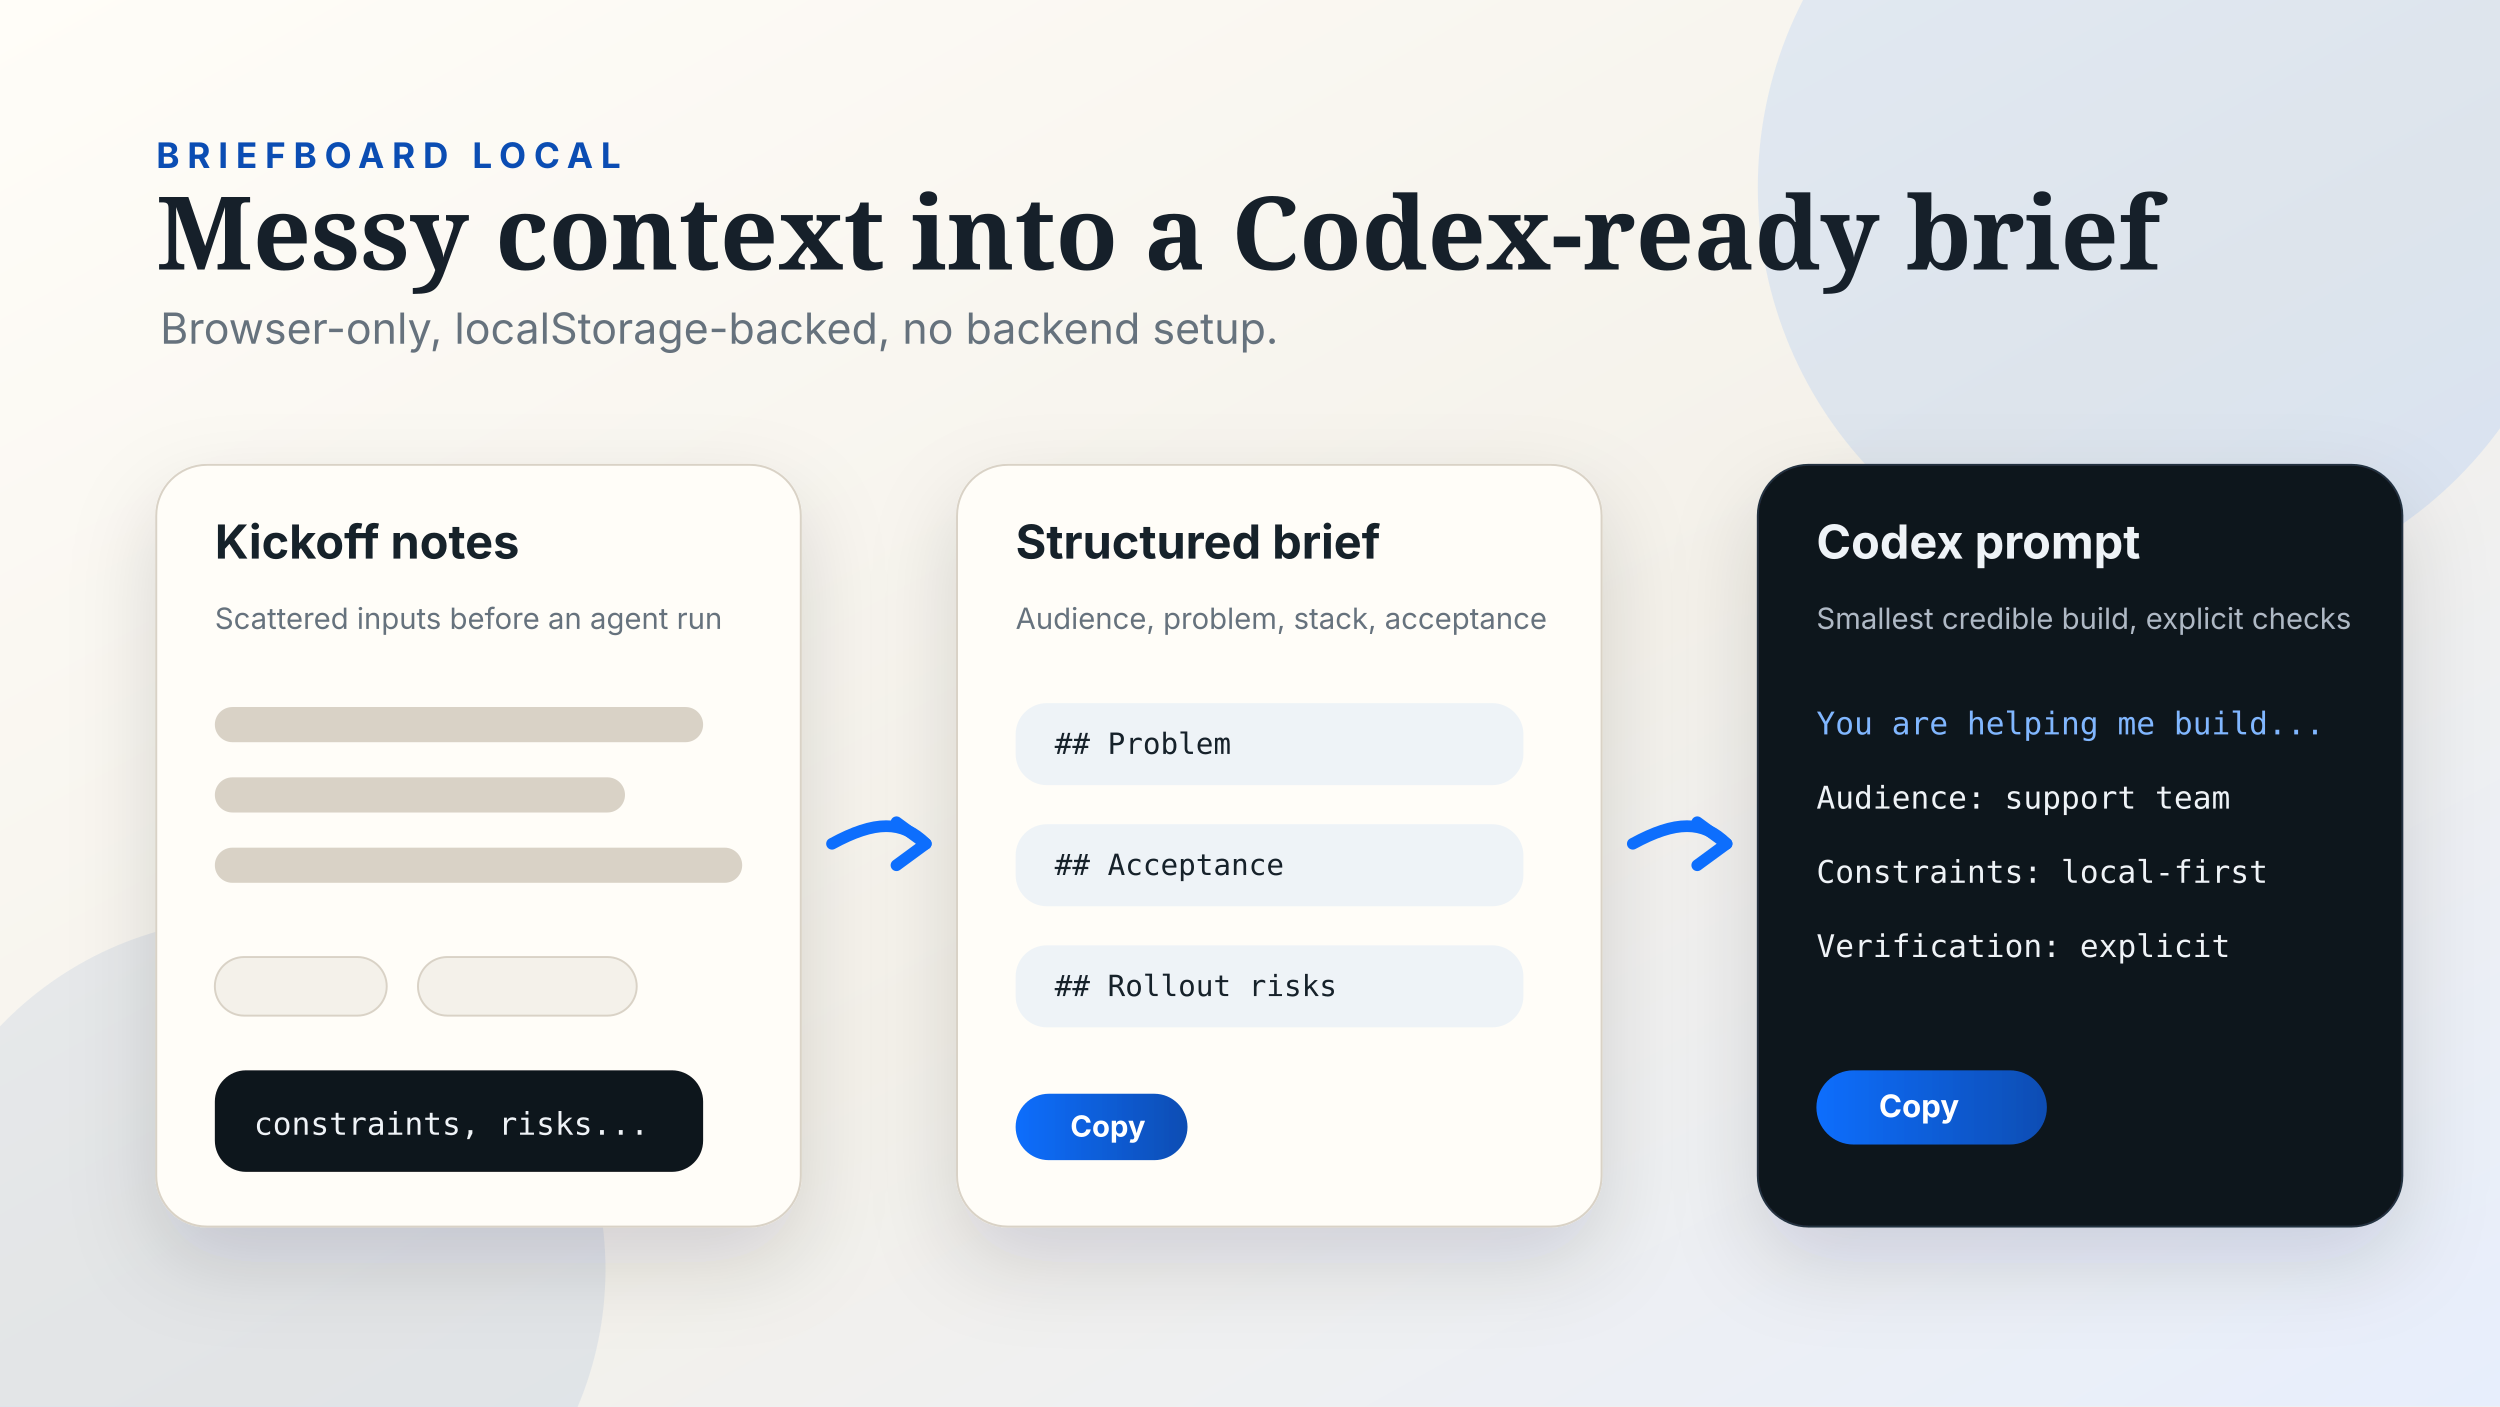
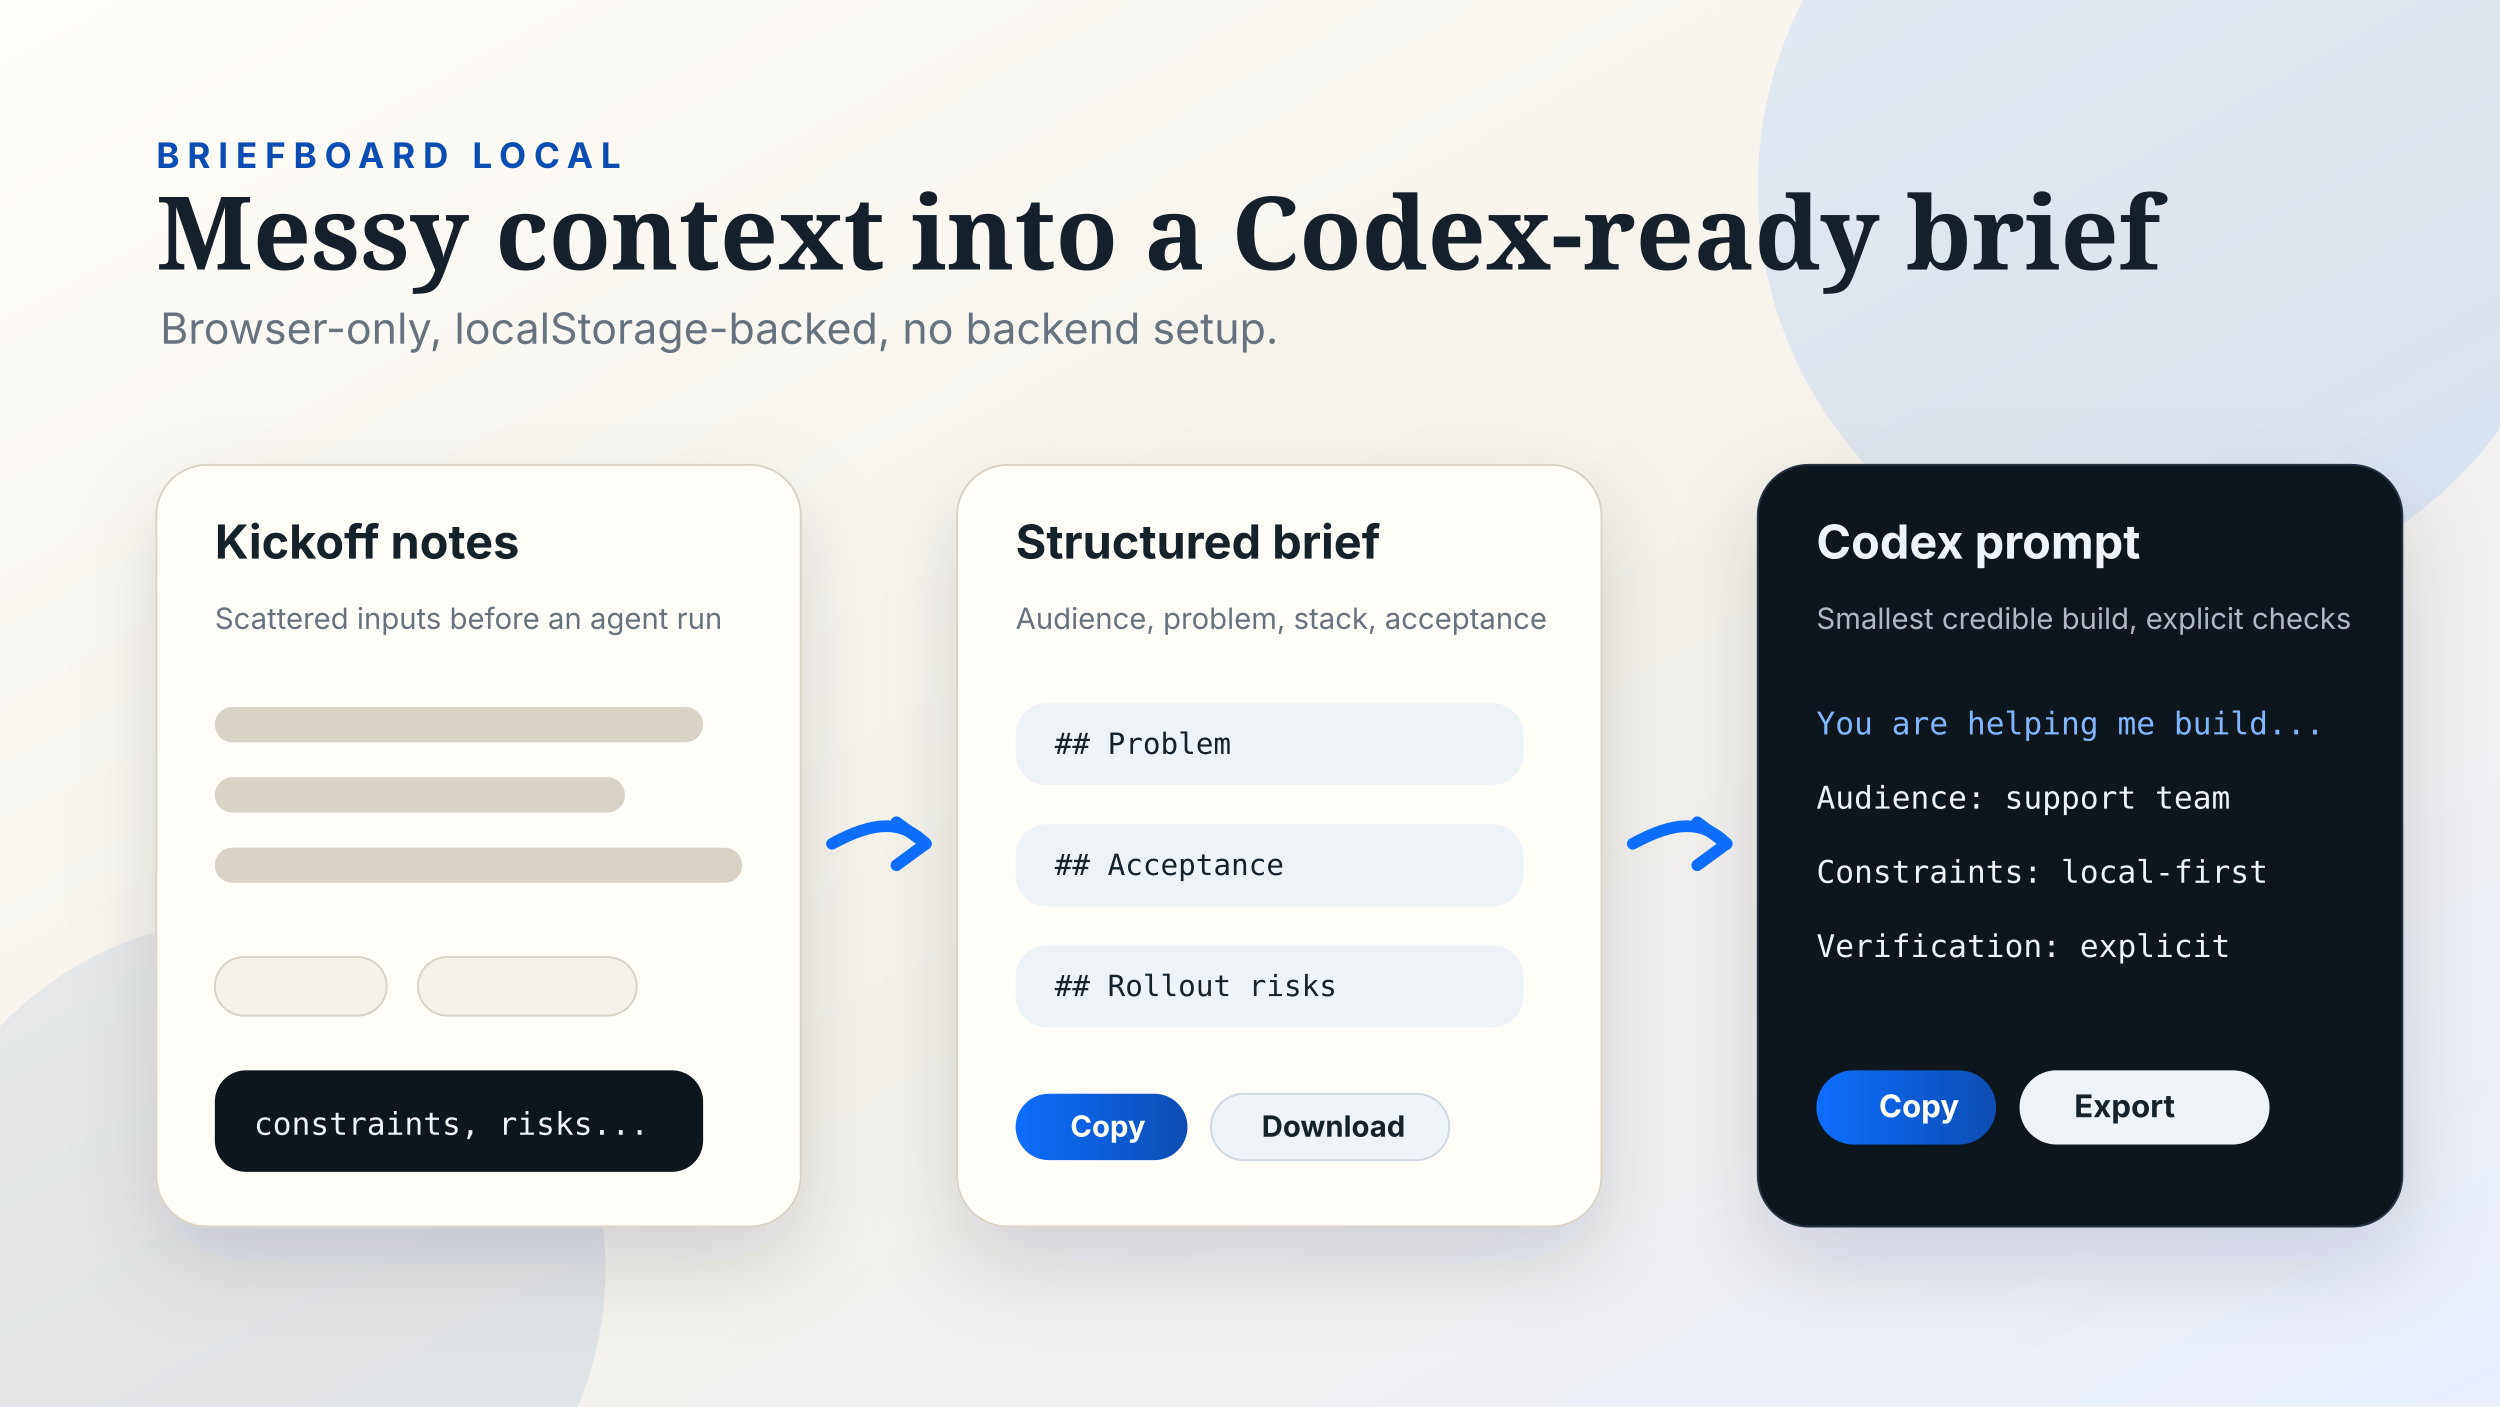
<svg xmlns="http://www.w3.org/2000/svg" width="1280" height="720" viewBox="0 0 1280 720" role="img" aria-labelledby="title desc">
  <defs>
    <linearGradient id="bg" x1="0" x2="1" y1="0" y2="1">
      <stop offset="0" stop-color="#fffdf8" />
      <stop offset="0.55" stop-color="#f4f1ea" />
      <stop offset="1" stop-color="#e7eefc" />
    </linearGradient>
    <linearGradient id="blue" x1="0" x2="1">
      <stop offset="0" stop-color="#0d6efd" />
      <stop offset="1" stop-color="#0b4db3" />
    </linearGradient>
    <filter id="shadow" x="-20%" y="-20%" width="140%" height="140%">
      <feDropShadow dx="0" dy="18" stdDeviation="22" flood-color="#111827" flood-opacity="0.14" />
    </filter>
  </defs>
  <rect width="1280" height="720" fill="url(#bg)" />
  <circle cx="1110" cy="96" r="210" fill="#0d6efd" opacity="0.10" />
  <circle cx="130" cy="650" r="180" fill="#0b4db3" opacity="0.08" />
  <text x="80" y="86" fill="#0b4db3" font-family="ui-sans-serif, -apple-system, BlinkMacSystemFont, 'Segoe UI', sans-serif" font-size="18" font-weight="700" letter-spacing="4">BRIEFBOARD LOCAL</text>
  <text x="80" y="138" fill="#16202a" font-family="Georgia, 'Iowan Old Style', serif" font-size="52" font-weight="700">Messy context into a Codex-ready brief</text>
  <text x="82" y="176" fill="#66727d" font-family="ui-sans-serif, -apple-system, BlinkMacSystemFont, 'Segoe UI', sans-serif" font-size="22">Browser-only, localStorage-backed, no backend setup.</text>
  <g filter="url(#shadow)">
    <rect x="80" y="238" width="330" height="390" rx="26" fill="#fffdf8" stroke="#d9d2c6" />
    <text x="110" y="286" fill="#16202a" font-family="ui-sans-serif, -apple-system, BlinkMacSystemFont, 'Segoe UI', sans-serif" font-size="24" font-weight="700">Kickoff notes</text>
    <text x="110" y="322" fill="#66727d" font-family="ui-sans-serif, -apple-system, BlinkMacSystemFont, 'Segoe UI', sans-serif" font-size="15">Scattered inputs before an agent run</text>
    <rect x="110" y="362" width="250" height="18" rx="9" fill="#d9d2c6" />
    <rect x="110" y="398" width="210" height="18" rx="9" fill="#d9d2c6" />
    <rect x="110" y="434" width="270" height="18" rx="9" fill="#d9d2c6" />
    <rect x="110" y="490" width="88" height="30" rx="15" fill="#f4f1ea" stroke="#d9d2c6" />
    <rect x="214" y="490" width="112" height="30" rx="15" fill="#f4f1ea" stroke="#d9d2c6" />
    <rect x="110" y="548" width="250" height="52" rx="16" fill="#11161c" />
    <text x="130" y="581" fill="#eef3f7" font-family="ui-monospace, SFMono-Regular, Menlo, monospace" font-size="16">constraints, risks...</text>
  </g>
  <g filter="url(#shadow)">
    <rect x="490" y="238" width="330" height="390" rx="26" fill="#fffdf8" stroke="#d9d2c6" />
    <text x="520" y="286" fill="#16202a" font-family="ui-sans-serif, -apple-system, BlinkMacSystemFont, 'Segoe UI', sans-serif" font-size="24" font-weight="700">Structured brief</text>
    <text x="520" y="322" fill="#66727d" font-family="ui-sans-serif, -apple-system, BlinkMacSystemFont, 'Segoe UI', sans-serif" font-size="15">Audience, problem, stack, acceptance</text>
    <rect x="520" y="360" width="260" height="42" rx="16" fill="#eef3f7" />
    <text x="540" y="386" fill="#16202a" font-family="ui-monospace, SFMono-Regular, Menlo, monospace" font-size="15">## Problem</text>
    <rect x="520" y="422" width="260" height="42" rx="16" fill="#eef3f7" />
    <text x="540" y="448" fill="#16202a" font-family="ui-monospace, SFMono-Regular, Menlo, monospace" font-size="15">## Acceptance</text>
    <rect x="520" y="484" width="260" height="42" rx="16" fill="#eef3f7" />
    <text x="540" y="510" fill="#16202a" font-family="ui-monospace, SFMono-Regular, Menlo, monospace" font-size="15">## Rollout risks</text>
    <rect x="520" y="560" width="88" height="34" rx="17" fill="url(#blue)" />
+     <rect x="620" y="560" width="122" height="34" rx="17" fill="#eef3f7" stroke="#cfd8e3" />
    <text x="548" y="582" fill="#ffffff" font-family="ui-sans-serif, -apple-system, BlinkMacSystemFont, 'Segoe UI', sans-serif" font-size="15" font-weight="700">Copy</text>
+     <text x="646" y="582" fill="#16202a" font-family="ui-sans-serif, -apple-system, BlinkMacSystemFont, 'Segoe UI', sans-serif" font-size="15" font-weight="700">Download</text>
  </g>
  <g filter="url(#shadow)">
    <rect x="900" y="238" width="330" height="390" rx="26" fill="#11161c" stroke="#243040" />
    <text x="930" y="286" fill="#eef3f7" font-family="ui-sans-serif, -apple-system, BlinkMacSystemFont, 'Segoe UI', sans-serif" font-size="24" font-weight="700">Codex prompt</text>
    <text x="930" y="322" fill="#aeb9c5" font-family="ui-sans-serif, -apple-system, BlinkMacSystemFont, 'Segoe UI', sans-serif" font-size="15">Smallest credible build, explicit checks</text>
    <text x="930" y="376" fill="#80b7ff" font-family="ui-monospace, SFMono-Regular, Menlo, monospace" font-size="16">You are helping me build...</text>
    <text x="930" y="414" fill="#eef3f7" font-family="ui-monospace, SFMono-Regular, Menlo, monospace" font-size="16">Audience: support team</text>
    <text x="930" y="452" fill="#eef3f7" font-family="ui-monospace, SFMono-Regular, Menlo, monospace" font-size="16">Constraints: local-first</text>
    <text x="930" y="490" fill="#eef3f7" font-family="ui-monospace, SFMono-Regular, Menlo, monospace" font-size="16">Verification: explicit</text>
-     <rect x="930" y="548" width="118" height="38" rx="19" fill="url(#blue)" />
+     <rect x="930" y="548" width="92" height="38" rx="19" fill="url(#blue)" />
+     <rect x="1034" y="548" width="128" height="38" rx="19" fill="#eef3f7" />
    <text x="962" y="572" fill="#ffffff" font-family="ui-sans-serif, -apple-system, BlinkMacSystemFont, 'Segoe UI', sans-serif" font-size="16" font-weight="700">Copy</text>
+     <text x="1062" y="572" fill="#16202a" font-family="ui-sans-serif, -apple-system, BlinkMacSystemFont, 'Segoe UI', sans-serif" font-size="16" font-weight="700">Export</text>
  </g>
  <path d="M426 432 C448 420 462 420 474 432" fill="none" stroke="#0d6efd" stroke-width="6" stroke-linecap="round" />
  <path d="M474 432 L459 421 M474 432 L459 443" fill="none" stroke="#0d6efd" stroke-width="6" stroke-linecap="round" />
  <path d="M836 432 C858 420 872 420 884 432" fill="none" stroke="#0d6efd" stroke-width="6" stroke-linecap="round" />
  <path d="M884 432 L869 421 M884 432 L869 443" fill="none" stroke="#0d6efd" stroke-width="6" stroke-linecap="round" />
</svg>
